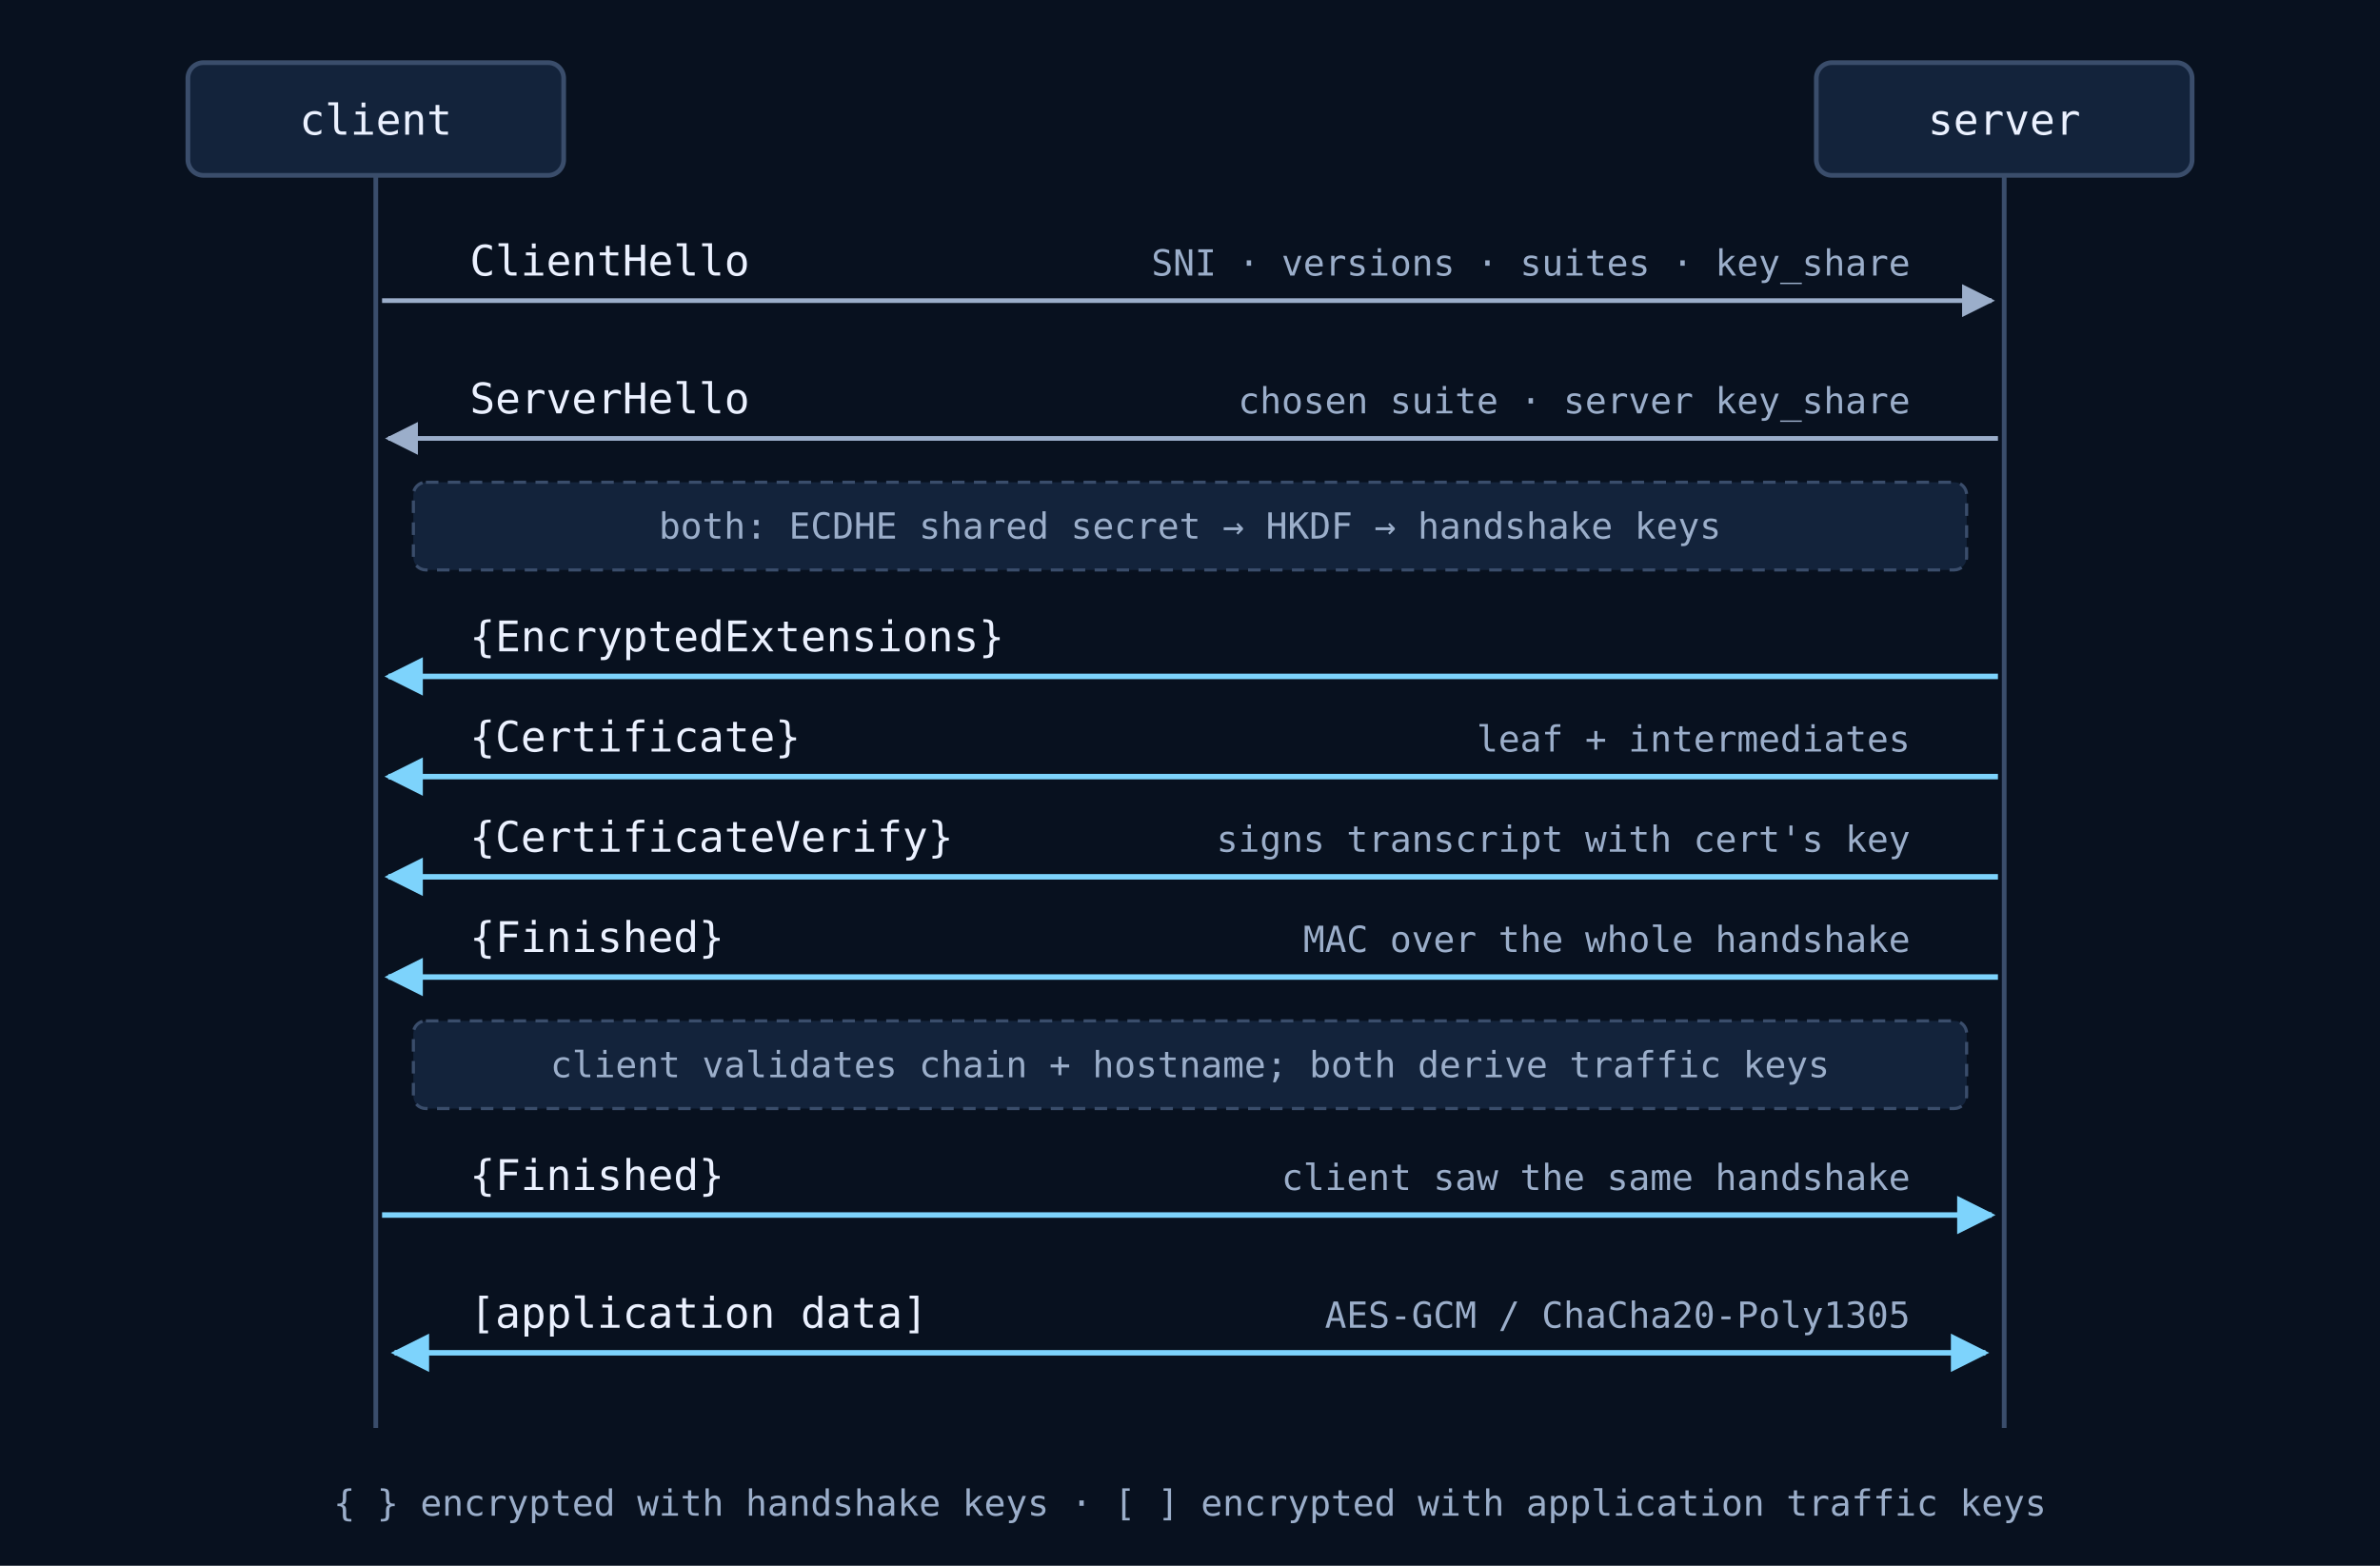
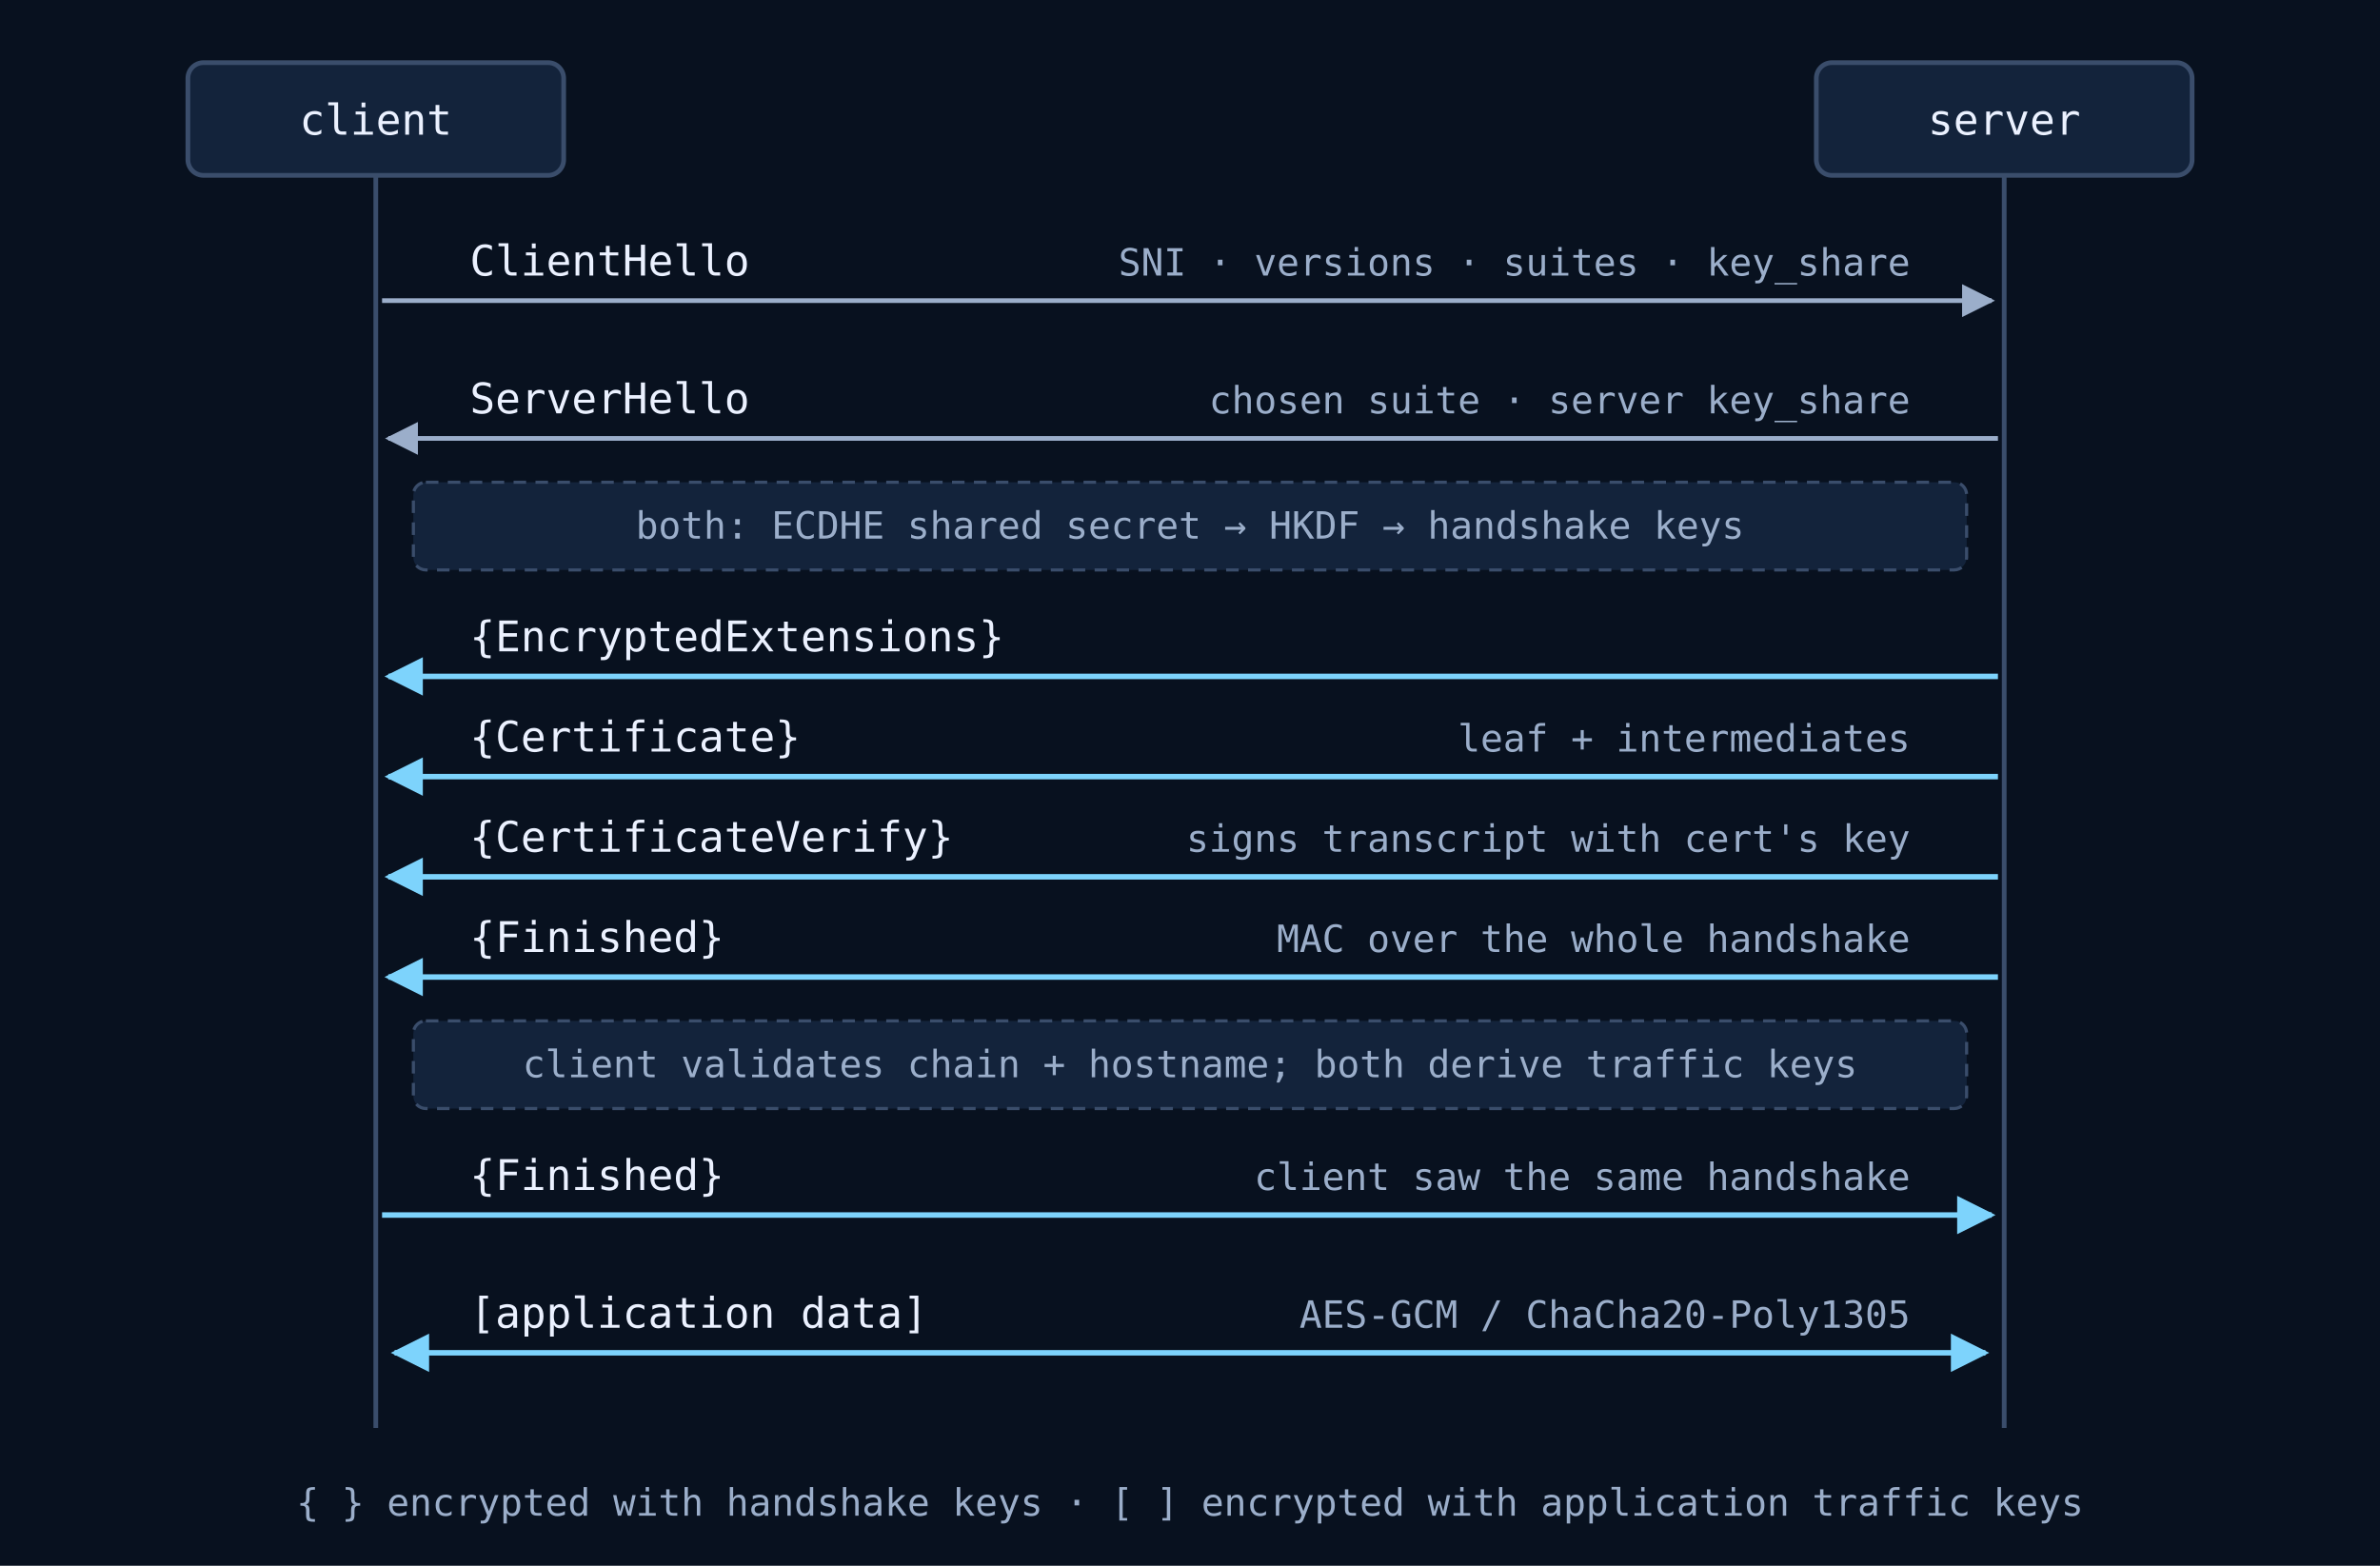
<svg xmlns="http://www.w3.org/2000/svg" viewBox="0 0 760 500" role="img" aria-labelledby="t">
  <style>
    text { font-family: ui-monospace, "SFMono-Regular", Consolas, Menlo, monospace; fill: #ebf1ff; font-size: 13.5px; }
-     .muted { fill: #9baeca; font-size: 11.5px; }
+     .muted { fill: #9baeca; font-size: 12px; }
    .box { fill: #13233b; stroke: #3a4d6b; stroke-width: 1.5; }
    .band { fill: #13233b; stroke: #3a4d6b; stroke-width: 1; stroke-dasharray: 4 3; }
    .life { fill: none; stroke: #3a4d6b; stroke-width: 1.5; }
    .p { fill: none; stroke: #9baeca; stroke-width: 1.5; }
    .e { fill: none; stroke: #7dd3fc; stroke-width: 1.75; }
  </style>
  <defs>
    <marker id="m" viewBox="0 0 10 10" refX="9" refY="5" markerWidth="7" markerHeight="7" orient="auto-start-reverse">
      <path d="M0,0 L10,5 L0,10 z" fill="#9baeca" />
    </marker>
    <marker id="a" viewBox="0 0 10 10" refX="9" refY="5" markerWidth="7" markerHeight="7" orient="auto-start-reverse">
      <path d="M0,0 L10,5 L0,10 z" fill="#7dd3fc" />
    </marker>
  </defs>
  <rect width="760" height="500" fill="#08111f" />
  <rect class="box" x="60" y="20" width="120" height="36" rx="5" />
  <text x="120" y="43" text-anchor="middle">client</text>
  <rect class="box" x="580" y="20" width="120" height="36" rx="5" />
  <text x="640" y="43" text-anchor="middle">server</text>
  <path class="life" d="M120 56 V456 M640 56 V456" />
  <text x="150" y="88">ClientHello</text>
  <text class="muted" x="610" y="88" text-anchor="end">SNI · versions · suites · key_share</text>
  <path class="p" d="M122 96 H636" marker-end="url(#m)" />
  <text x="150" y="132">ServerHello</text>
  <text class="muted" x="610" y="132" text-anchor="end">chosen suite · server key_share</text>
  <path class="p" d="M638 140 H124" marker-end="url(#m)" />
  <rect class="band" x="132" y="154" width="496" height="28" rx="4" />
  <text class="muted" x="380" y="172" text-anchor="middle">both: ECDHE shared secret → HKDF → handshake keys</text>
  <text x="150" y="208">{EncryptedExtensions}</text>
  <path class="e" d="M638 216 H124" marker-end="url(#a)" />
  <text x="150" y="240">{Certificate}</text>
  <text class="muted" x="610" y="240" text-anchor="end">leaf + intermediates</text>
  <path class="e" d="M638 248 H124" marker-end="url(#a)" />
  <text x="150" y="272">{CertificateVerify}</text>
  <text class="muted" x="610" y="272" text-anchor="end">signs transcript with cert's key</text>
  <path class="e" d="M638 280 H124" marker-end="url(#a)" />
  <text x="150" y="304">{Finished}</text>
  <text class="muted" x="610" y="304" text-anchor="end">MAC over the whole handshake</text>
  <path class="e" d="M638 312 H124" marker-end="url(#a)" />
  <rect class="band" x="132" y="326" width="496" height="28" rx="4" />
  <text class="muted" x="380" y="344" text-anchor="middle">client validates chain + hostname; both derive traffic keys</text>
  <text x="150" y="380">{Finished}</text>
  <text class="muted" x="610" y="380" text-anchor="end">client saw the same handshake</text>
  <path class="e" d="M122 388 H636" marker-end="url(#a)" />
  <text x="150" y="424">[application data]</text>
  <text class="muted" x="610" y="424" text-anchor="end">AES-GCM / ChaCha20-Poly1305</text>
  <path class="e" d="M126 432 H634" marker-start="url(#a)" marker-end="url(#a)" />
  <text class="muted" x="380" y="484" text-anchor="middle">{ } encrypted with handshake keys · [ ] encrypted with application traffic keys</text>
</svg>
